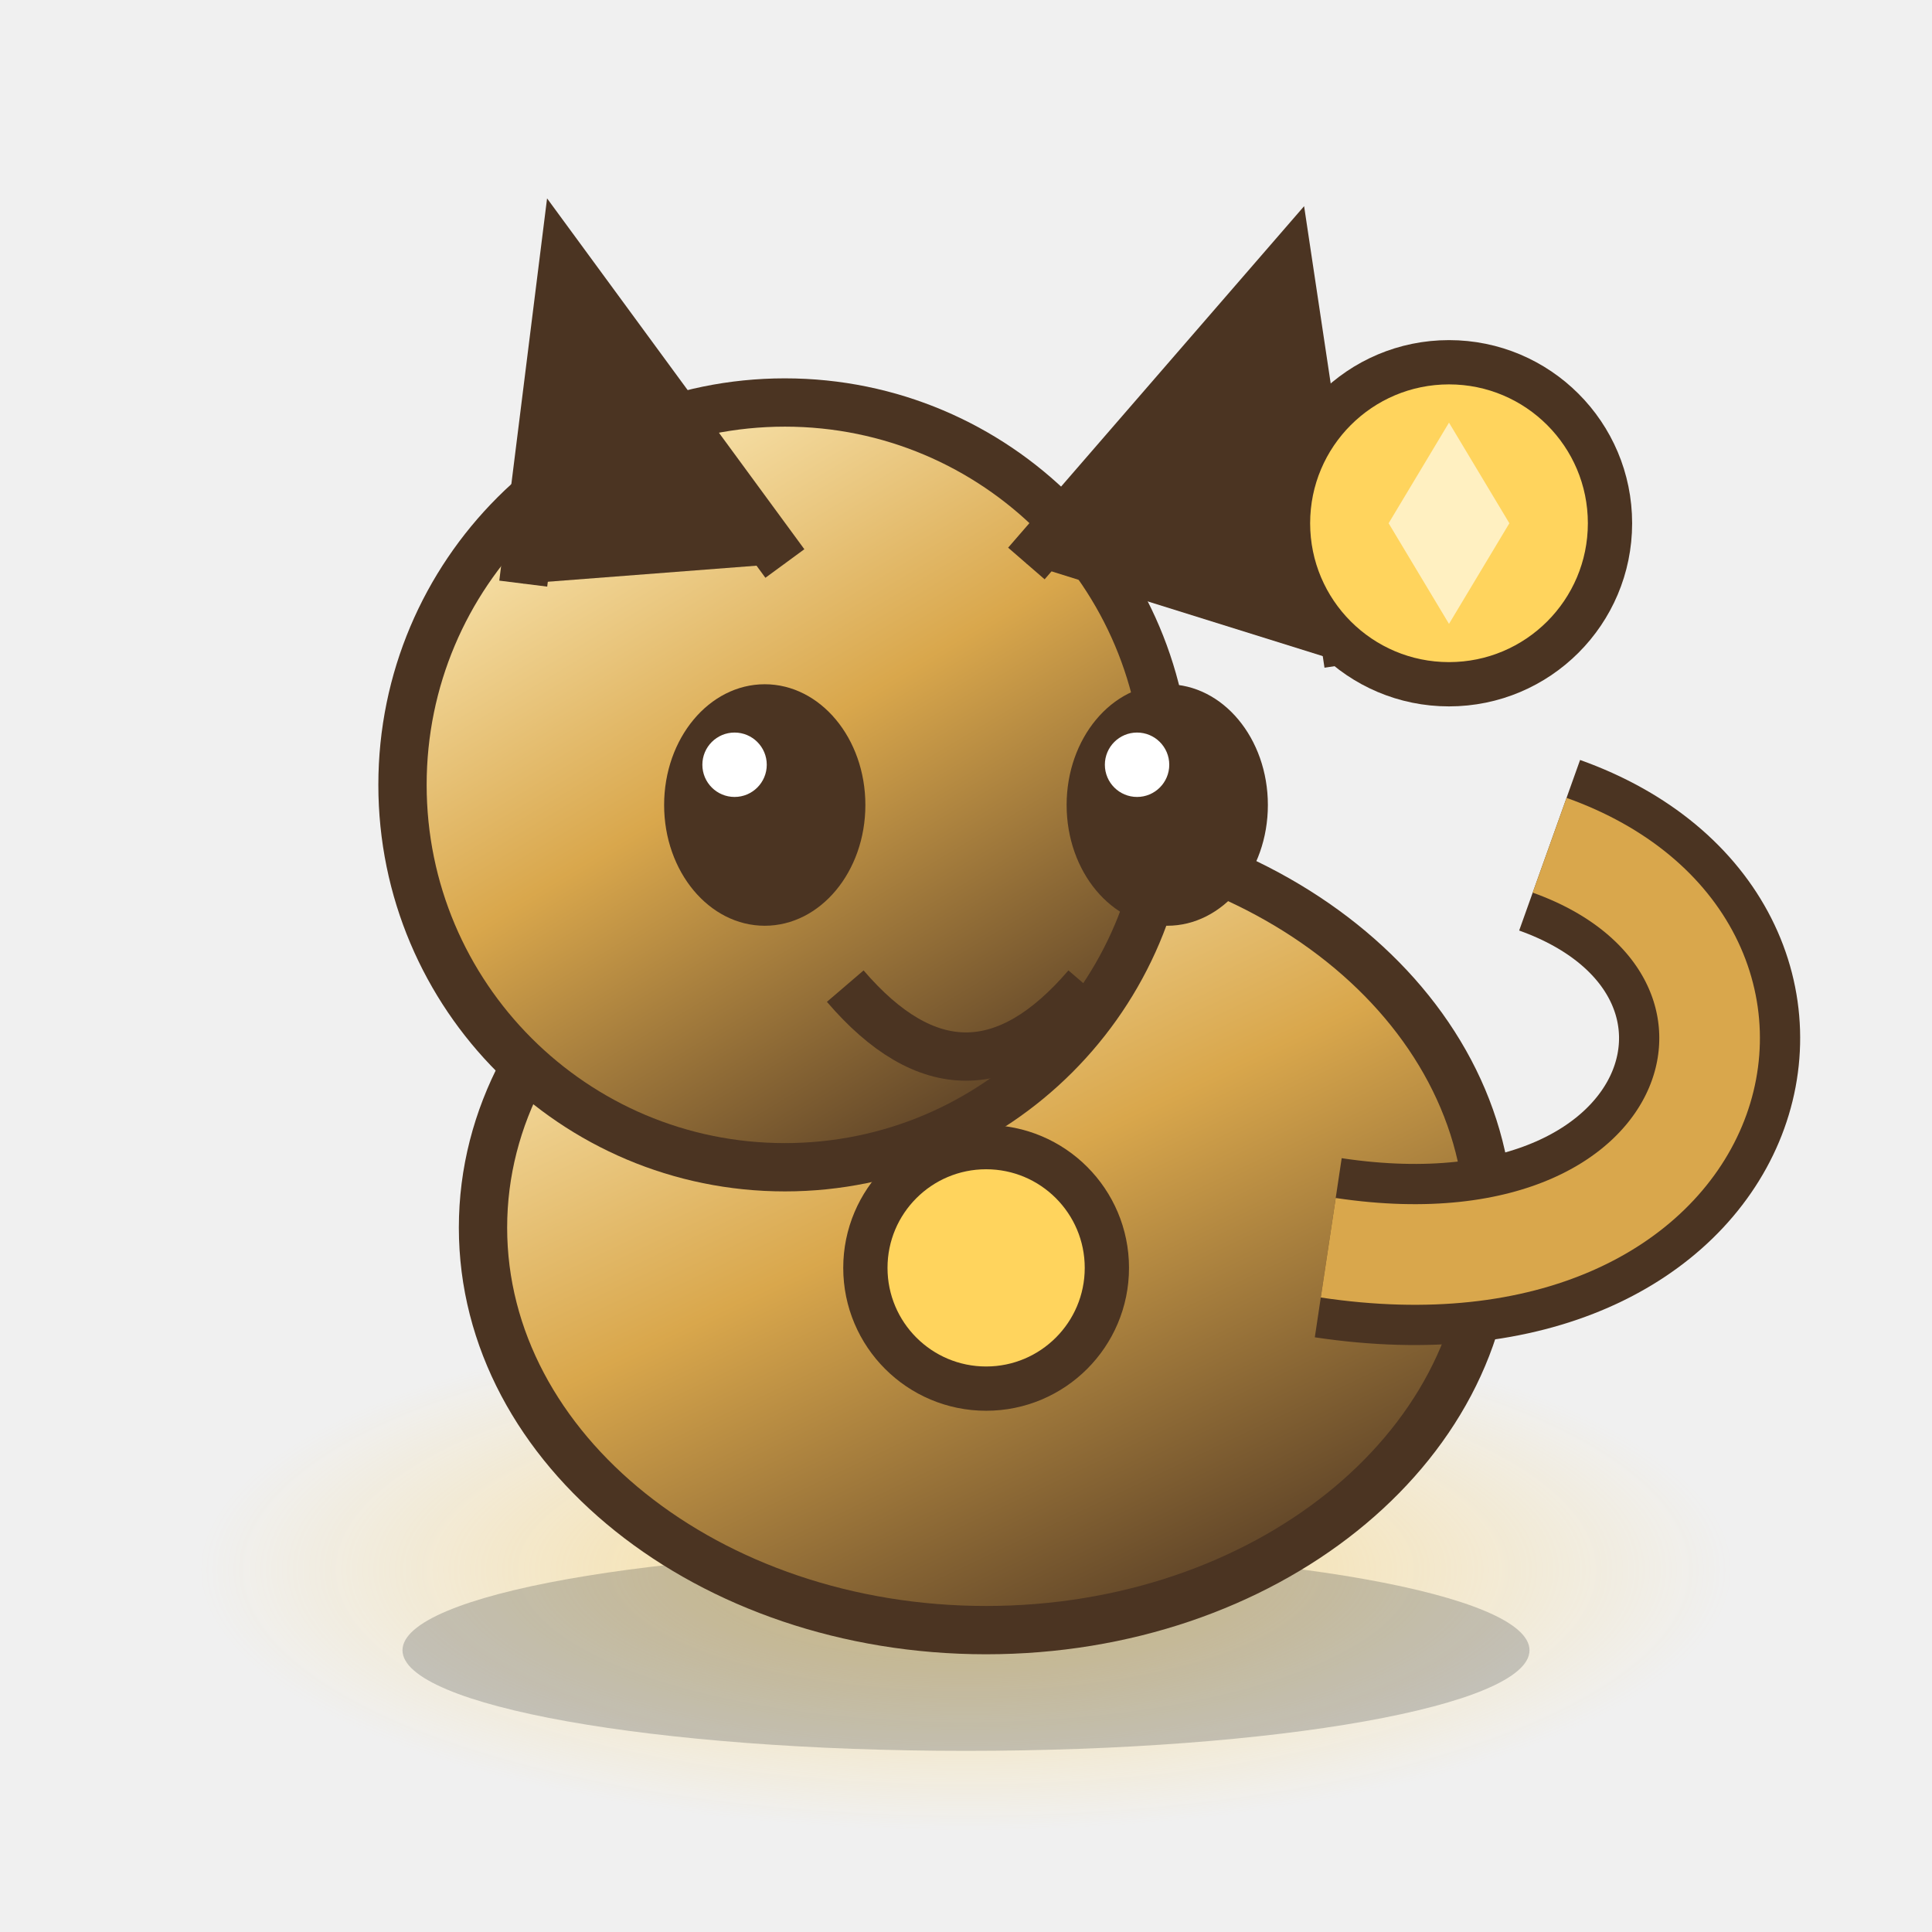
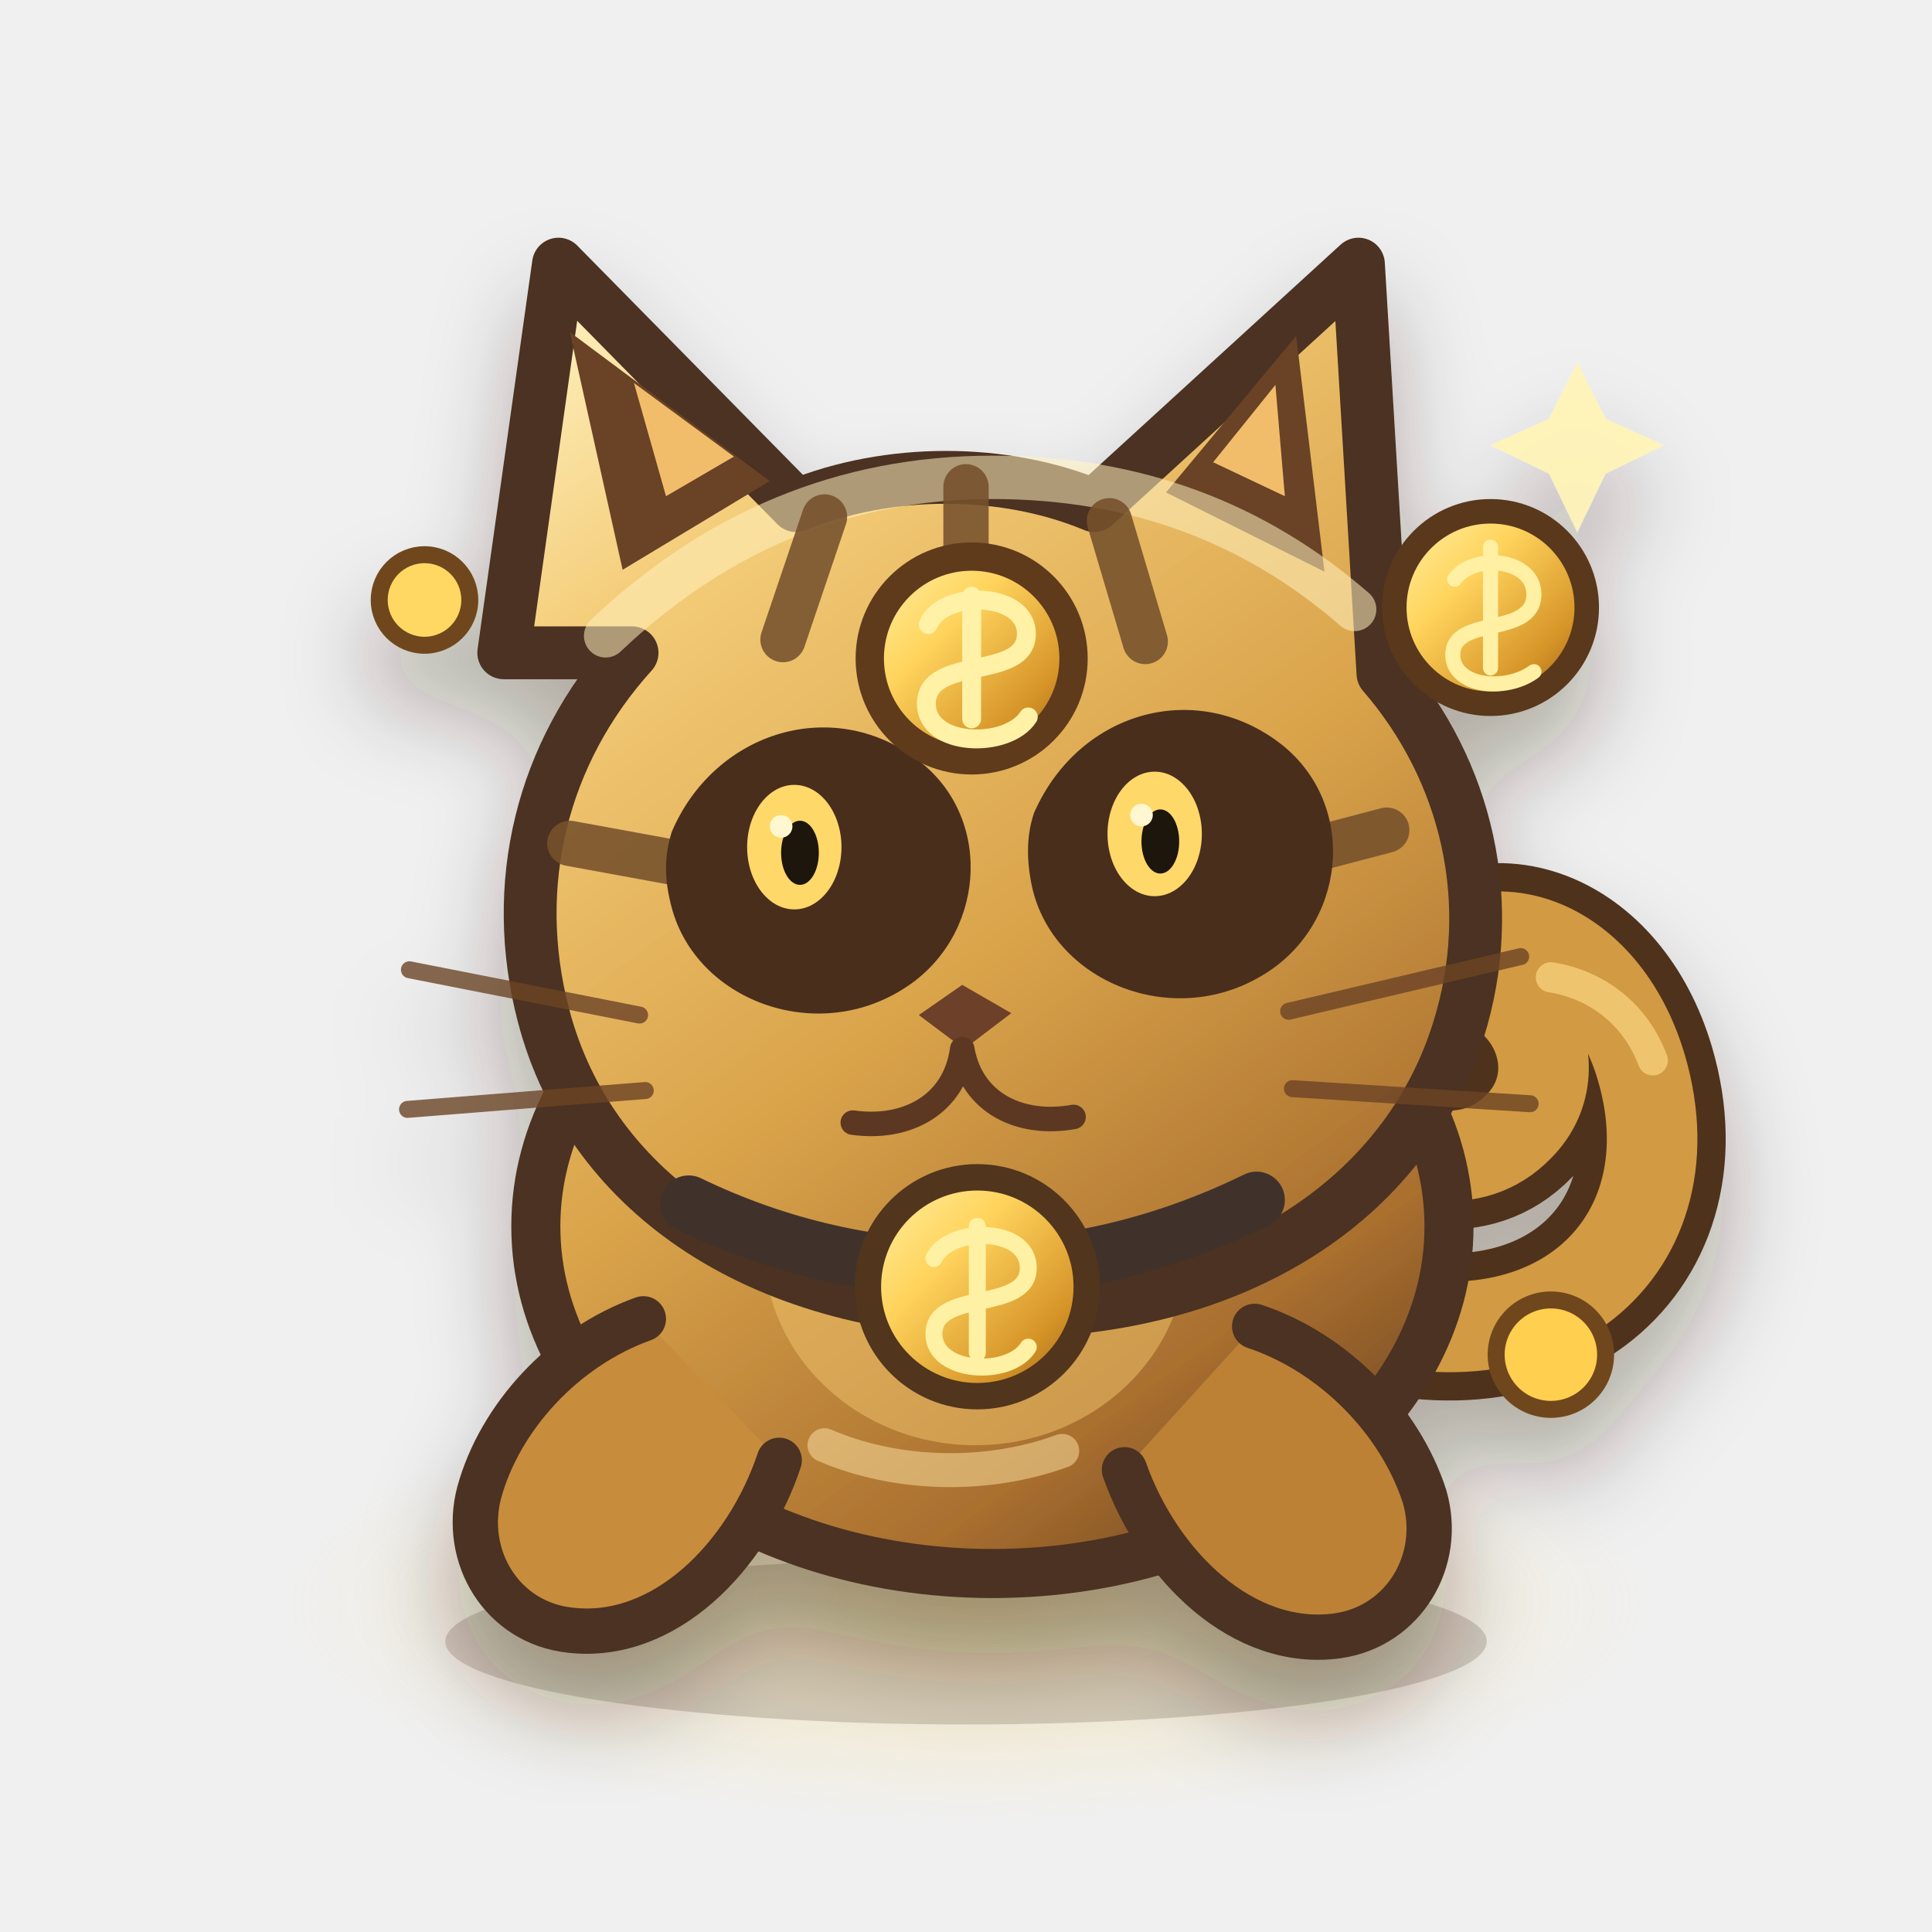
- <svg xmlns="http://www.w3.org/2000/svg" width="1024" height="1024" viewBox="0 0 96 96" role="img" aria-labelledby="title desc" data-looper-id="lokdex:g1:004" data-looper-name="Coin Cat">
+ <svg xmlns="http://www.w3.org/2000/svg" width="1024" height="1024" viewBox="0 0 1024 1024" role="img" aria-labelledby="title desc" data-looper-id="lokdex:g1:004" data-looper-name="Coin Cat" data-art-version="2" shape-rendering="geometricPrecision">
  <defs>
-     <linearGradient id="body" x1=".2" y1="0" x2=".8" y2="1">
-       <stop offset="0" stop-color="#fff0c1" />
-       <stop offset=".46" stop-color="#d9a74c" />
-       <stop offset="1" stop-color="#4b3422" />
+     <linearGradient id="fur" x1="260" y1="170" x2="745" y2="840" gradientUnits="userSpaceOnUse">
+       <stop offset="0" stop-color="#fff3c3" />
+       <stop offset=".2" stop-color="#f4cc78" />
+       <stop offset=".52" stop-color="#d9a34a" />
+       <stop offset=".8" stop-color="#a96f2f" />
+       <stop offset="1" stop-color="#5b3820" />
+     </linearGradient>
+     <linearGradient id="coin" x1="0" y1="0" x2="1" y2="1">
+       <stop stop-color="#fff2a7" />
+       <stop offset=".36" stop-color="#ffd45d" />
+       <stop offset=".75" stop-color="#d69428" />
+       <stop offset="1" stop-color="#8c5a18" />
    </linearGradient>
    <radialGradient id="aura">
-       <stop offset="0" stop-color="#ffcc4d" stop-opacity=".56" />
-       <stop offset="1" stop-color="#ffcc4d" stop-opacity="0" />
+       <stop offset="0" stop-color="#ffd55f" stop-opacity=".36" />
+       <stop offset="1" stop-color="#ffd55f" stop-opacity="0" />
    </radialGradient>
+     <filter id="shadow" x="-35%" y="-35%" width="170%" height="190%">
+       <feDropShadow dx="0" dy="30" stdDeviation="24" flood-color="#2d1c0e" flood-opacity=".32" />
+     </filter>
  </defs>
-   <ellipse cx="48" cy="78" rx="38" ry="13" fill="url(#aura)" />
-   <ellipse cx="48" cy="82" rx="28" ry="5" fill="#071018" opacity=".2" />
-   <ellipse cx="49" cy="61" rx="25" ry="20" fill="url(#body)" stroke="#4b3422" stroke-width="2.4" />
-   <circle cx="39" cy="39" r="19" fill="url(#body)" stroke="#4b3422" stroke-width="2.4" />
-   <path d="M26 29 28 13 39 28m12 0 13-15 3 20" fill="#4b3422" stroke="#4b3422" stroke-width="2.4" />
-   <path d="M66 62c20 3 25-15 11-20" fill="none" stroke="#4b3422" stroke-width="9" />
-   <path d="M66 62c20 3 25-15 11-20" fill="none" stroke="#d9a74c" stroke-width="5" />
-   <ellipse cx="38" cy="40" rx="5" ry="6" fill="#4b3422" />
-   <ellipse cx="58" cy="40" rx="5" ry="6" fill="#4b3422" />
-   <circle cx="36.5" cy="38" r="1.6" fill="#fff" />
-   <circle cx="56.5" cy="38" r="1.6" fill="#fff" />
-   <path d="M42 49q6 7 12 0" fill="none" stroke="#4b3422" stroke-width="2.4" />
-   <circle cx="72" cy="26" r="8" fill="#ffd45d" stroke="#4b3422" stroke-width="2.2" />
-   <path d="m72 21 3 5-3 5-3-5Z" fill="#fff0c1" />
-   <circle cx="49" cy="63" r="6" fill="#ffd45d" stroke="#4b3422" stroke-width="2.2" />
+   <ellipse cx="512" cy="850" rx="365" ry="116" fill="url(#aura)" />
+   <ellipse cx="512" cy="870" rx="276" ry="44" fill="#3a2413" opacity=".18" />
+   <g id="character" filter="url(#shadow)">
+     <g id="tail">
+       <path d="M694 687c119 50 205-22 176-121-20-68-83-91-123-47 58-15 91 45 58 78-24 25-62 18-89-7" fill="none" stroke="#50321f" stroke-width="78" stroke-linecap="round" />
+       <path d="M694 687c119 50 205-22 176-121-20-68-83-91-123-47 58-15 91 45 58 78-24 25-62 18-89-7" fill="none" stroke="#d29a43" stroke-width="48" stroke-linecap="round" />
+       <path d="M822 518c25 4 45 20 54 44" fill="none" stroke="#f8d27c" stroke-width="16" stroke-linecap="round" opacity=".75" />
+     </g>
+     <g id="body">
+       <ellipse cx="526" cy="650" rx="242" ry="184" fill="url(#fur)" stroke="#4b3020" stroke-width="26" />
+       <path d="M341 699c-42 15-76 52-87 92-9 34 12 69 48 73 50 6 94-39 111-90" fill="#c88c3d" stroke="#4b3020" stroke-width="24" stroke-linecap="round" />
+       <path d="M665 703c42 14 77 50 90 90 10 34-11 69-46 74-50 7-95-37-113-88" fill="#bd8136" stroke="#4b3020" stroke-width="24" stroke-linecap="round" />
+       <ellipse cx="517" cy="661" rx="112" ry="105" fill="#f2c66e" opacity=".5" />
+       <path d="M437 766c37 16 85 18 126 3" fill="none" stroke="#fbe0a1" stroke-width="18" stroke-linecap="round" opacity=".52" />
+     </g>
+     <g id="head">
+       <path d="M267 346 296 140l126 128c49-20 110-20 158 0l140-128 13 217c45 52 61 122 40 189-28 90-118 149-240 149-127 0-220-61-245-157-18-69-1-139 47-192Z" fill="url(#fur)" stroke="#4b3020" stroke-width="28" stroke-linejoin="round" />
+       <path d="M302 176 330 302l78-47Z" fill="#6a4325" />
+       <path d="M687 178 618 261l84 42Z" fill="#6a4325" />
+       <path d="M336 203 353 263l36-21Z" fill="#f2bd6b" />
+       <path d="M676 204 643 245l38 18Z" fill="#f2bd6b" />
+       <path d="M321 337c58-55 126-84 205-84 76 0 139 24 192 70" fill="none" stroke="#fff0bd" stroke-width="23" stroke-linecap="round" opacity=".55" />
+     </g>
+     <g id="markings" fill="none" stroke="#76502c" stroke-width="24" stroke-linecap="round" opacity=".88">
+       <path d="M437 274 415 339" />
+       <path d="M512 258v78" />
+       <path d="M588 276 607 340" />
+       <path d="M362 458 302 447" />
+       <path d="M678 455 735 440" />
+     </g>
+     <g id="face">
+       <path d="M356 441c23-54 87-73 132-37 39 31 34 93-9 120-47 30-110 6-123-43-4-15-4-27 0-40Z" fill="#4a2e1e" />
+       <path d="M548 431c24-55 88-72 133-35 39 33 32 95-12 121-48 29-111 3-122-47-3-14-3-27 1-39Z" fill="#4a2e1e" />
+       <ellipse cx="421" cy="449" rx="25" ry="33" fill="#ffd86a" />
+       <ellipse cx="612" cy="442" rx="25" ry="33" fill="#ffd86a" />
+       <ellipse cx="424" cy="452" rx="10" ry="17" fill="#1e160f" />
+       <ellipse cx="615" cy="446" rx="10" ry="17" fill="#1e160f" />
+       <circle cx="414" cy="438" r="6" fill="#fff7cf" />
+       <circle cx="605" cy="432" r="6" fill="#fff7cf" />
+       <path d="m510 522-23 16 24 18 25-19Z" fill="#6d402b" />
+       <path d="M510 556c-4 30-30 43-58 39m58-39c5 29 31 41 59 36" fill="none" stroke="#5b3924" stroke-width="13" stroke-linecap="round" />
+       <path d="M339 538 217 514m125 64-126 10m467-52 123-29m-121 70 126 8" fill="none" stroke="#6b4326" stroke-width="9" stroke-linecap="round" opacity=".8" />
+     </g>
+     <g id="coin-mark">
+       <circle cx="515" cy="349" r="54" fill="url(#coin)" stroke="#5e3a1d" stroke-width="15" />
+       <path d="M515 316v65m-23-50c7-18 52-18 52 5 0 25-53 11-53 37 0 23 43 24 54 7" fill="none" stroke="#fff2a7" stroke-width="10" stroke-linecap="round" />
+     </g>
+     <g id="collar">
+       <path d="M365 638c95 46 203 46 301-2" fill="none" stroke="#41312b" stroke-width="30" stroke-linecap="round" />
+       <circle cx="518" cy="682" r="58" fill="url(#coin)" stroke="#51351f" stroke-width="14" />
+       <path d="M518 650v67m-23-50c8-17 50-17 50 5 0 24-50 11-50 35 0 21 40 23 50 7" fill="none" stroke="#fff1a3" stroke-width="9" stroke-linecap="round" />
+     </g>
+     <g id="coin-particles">
+       <circle cx="790" cy="322" r="51" fill="url(#coin)" stroke="#5a391d" stroke-width="13" />
+       <path d="M790 290v64m-19-47c10-14 42-11 42 8 0 23-43 11-43 32 0 17 28 20 43 9" fill="none" stroke="#fff0a3" stroke-width="8" stroke-linecap="round" />
+       <circle cx="225" cy="318" r="24" fill="#ffd863" stroke="#6f471f" stroke-width="9" />
+       <circle cx="822" cy="718" r="29" fill="#ffcf4f" stroke="#6f471f" stroke-width="9" />
+       <path d="m836 192 15 30 31 14-31 15-15 31-15-31-31-15 31-14Z" fill="#fff4b5" opacity=".9" />
+     </g>
+   </g>
</svg>
